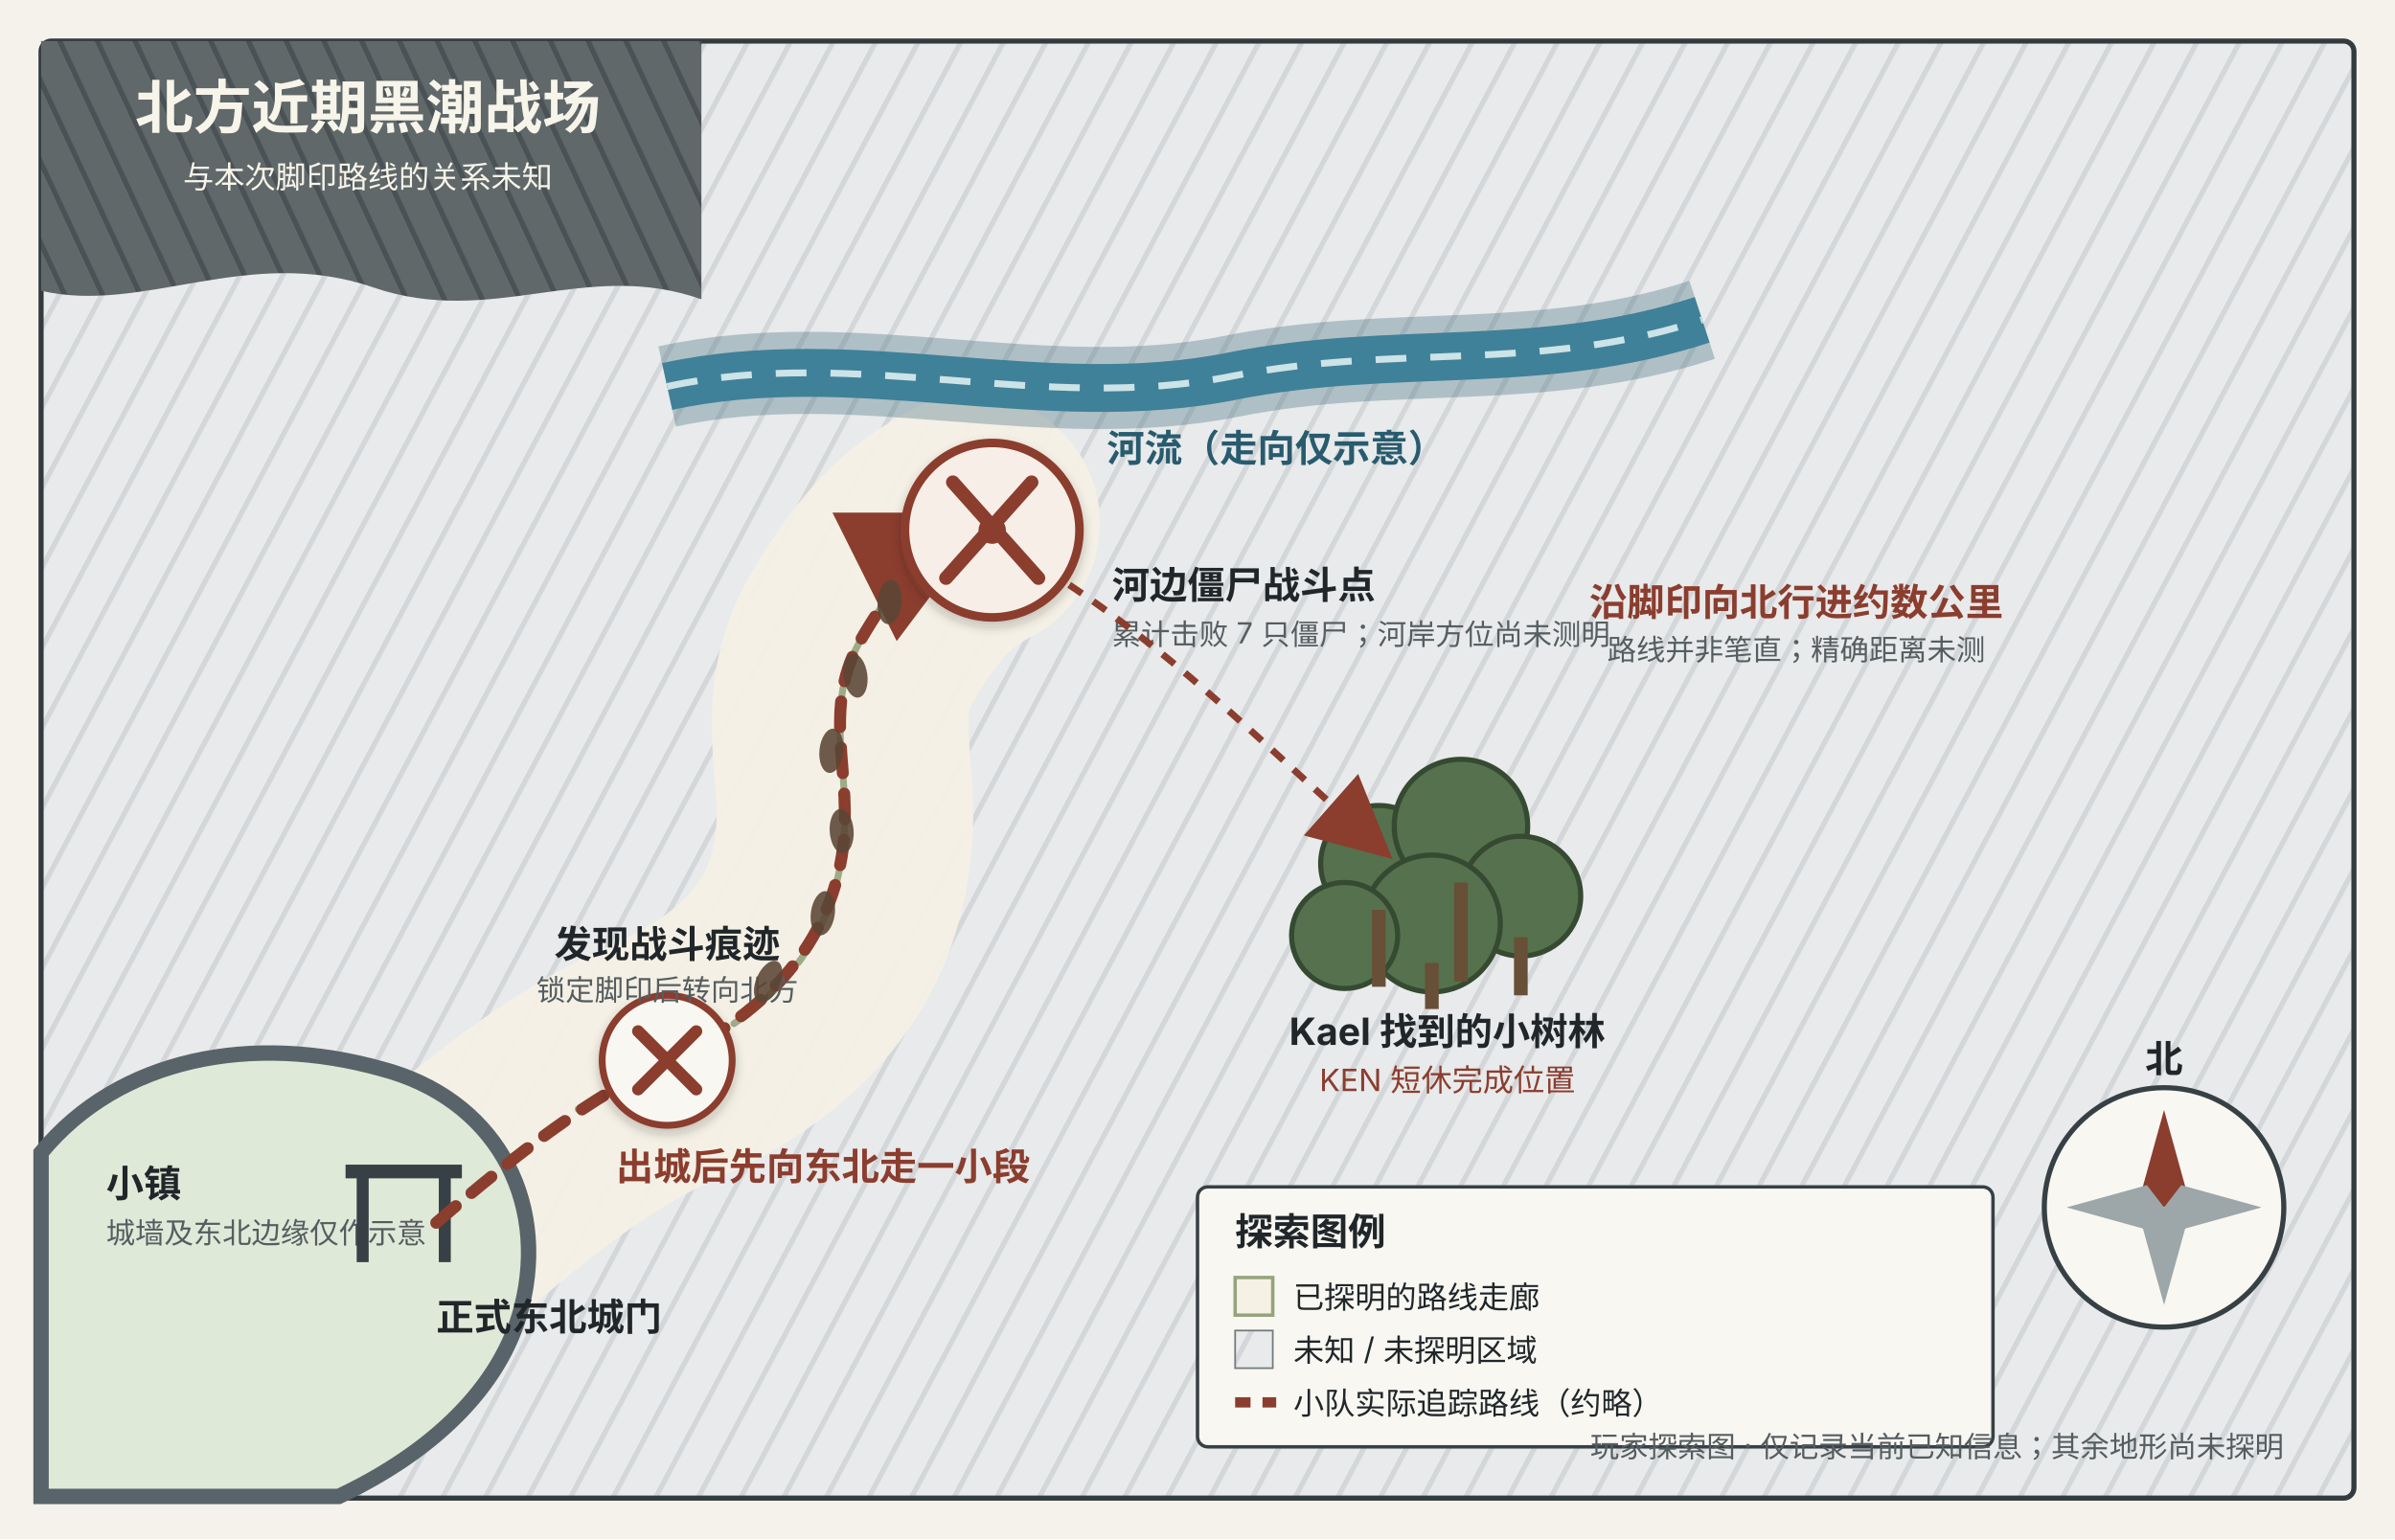
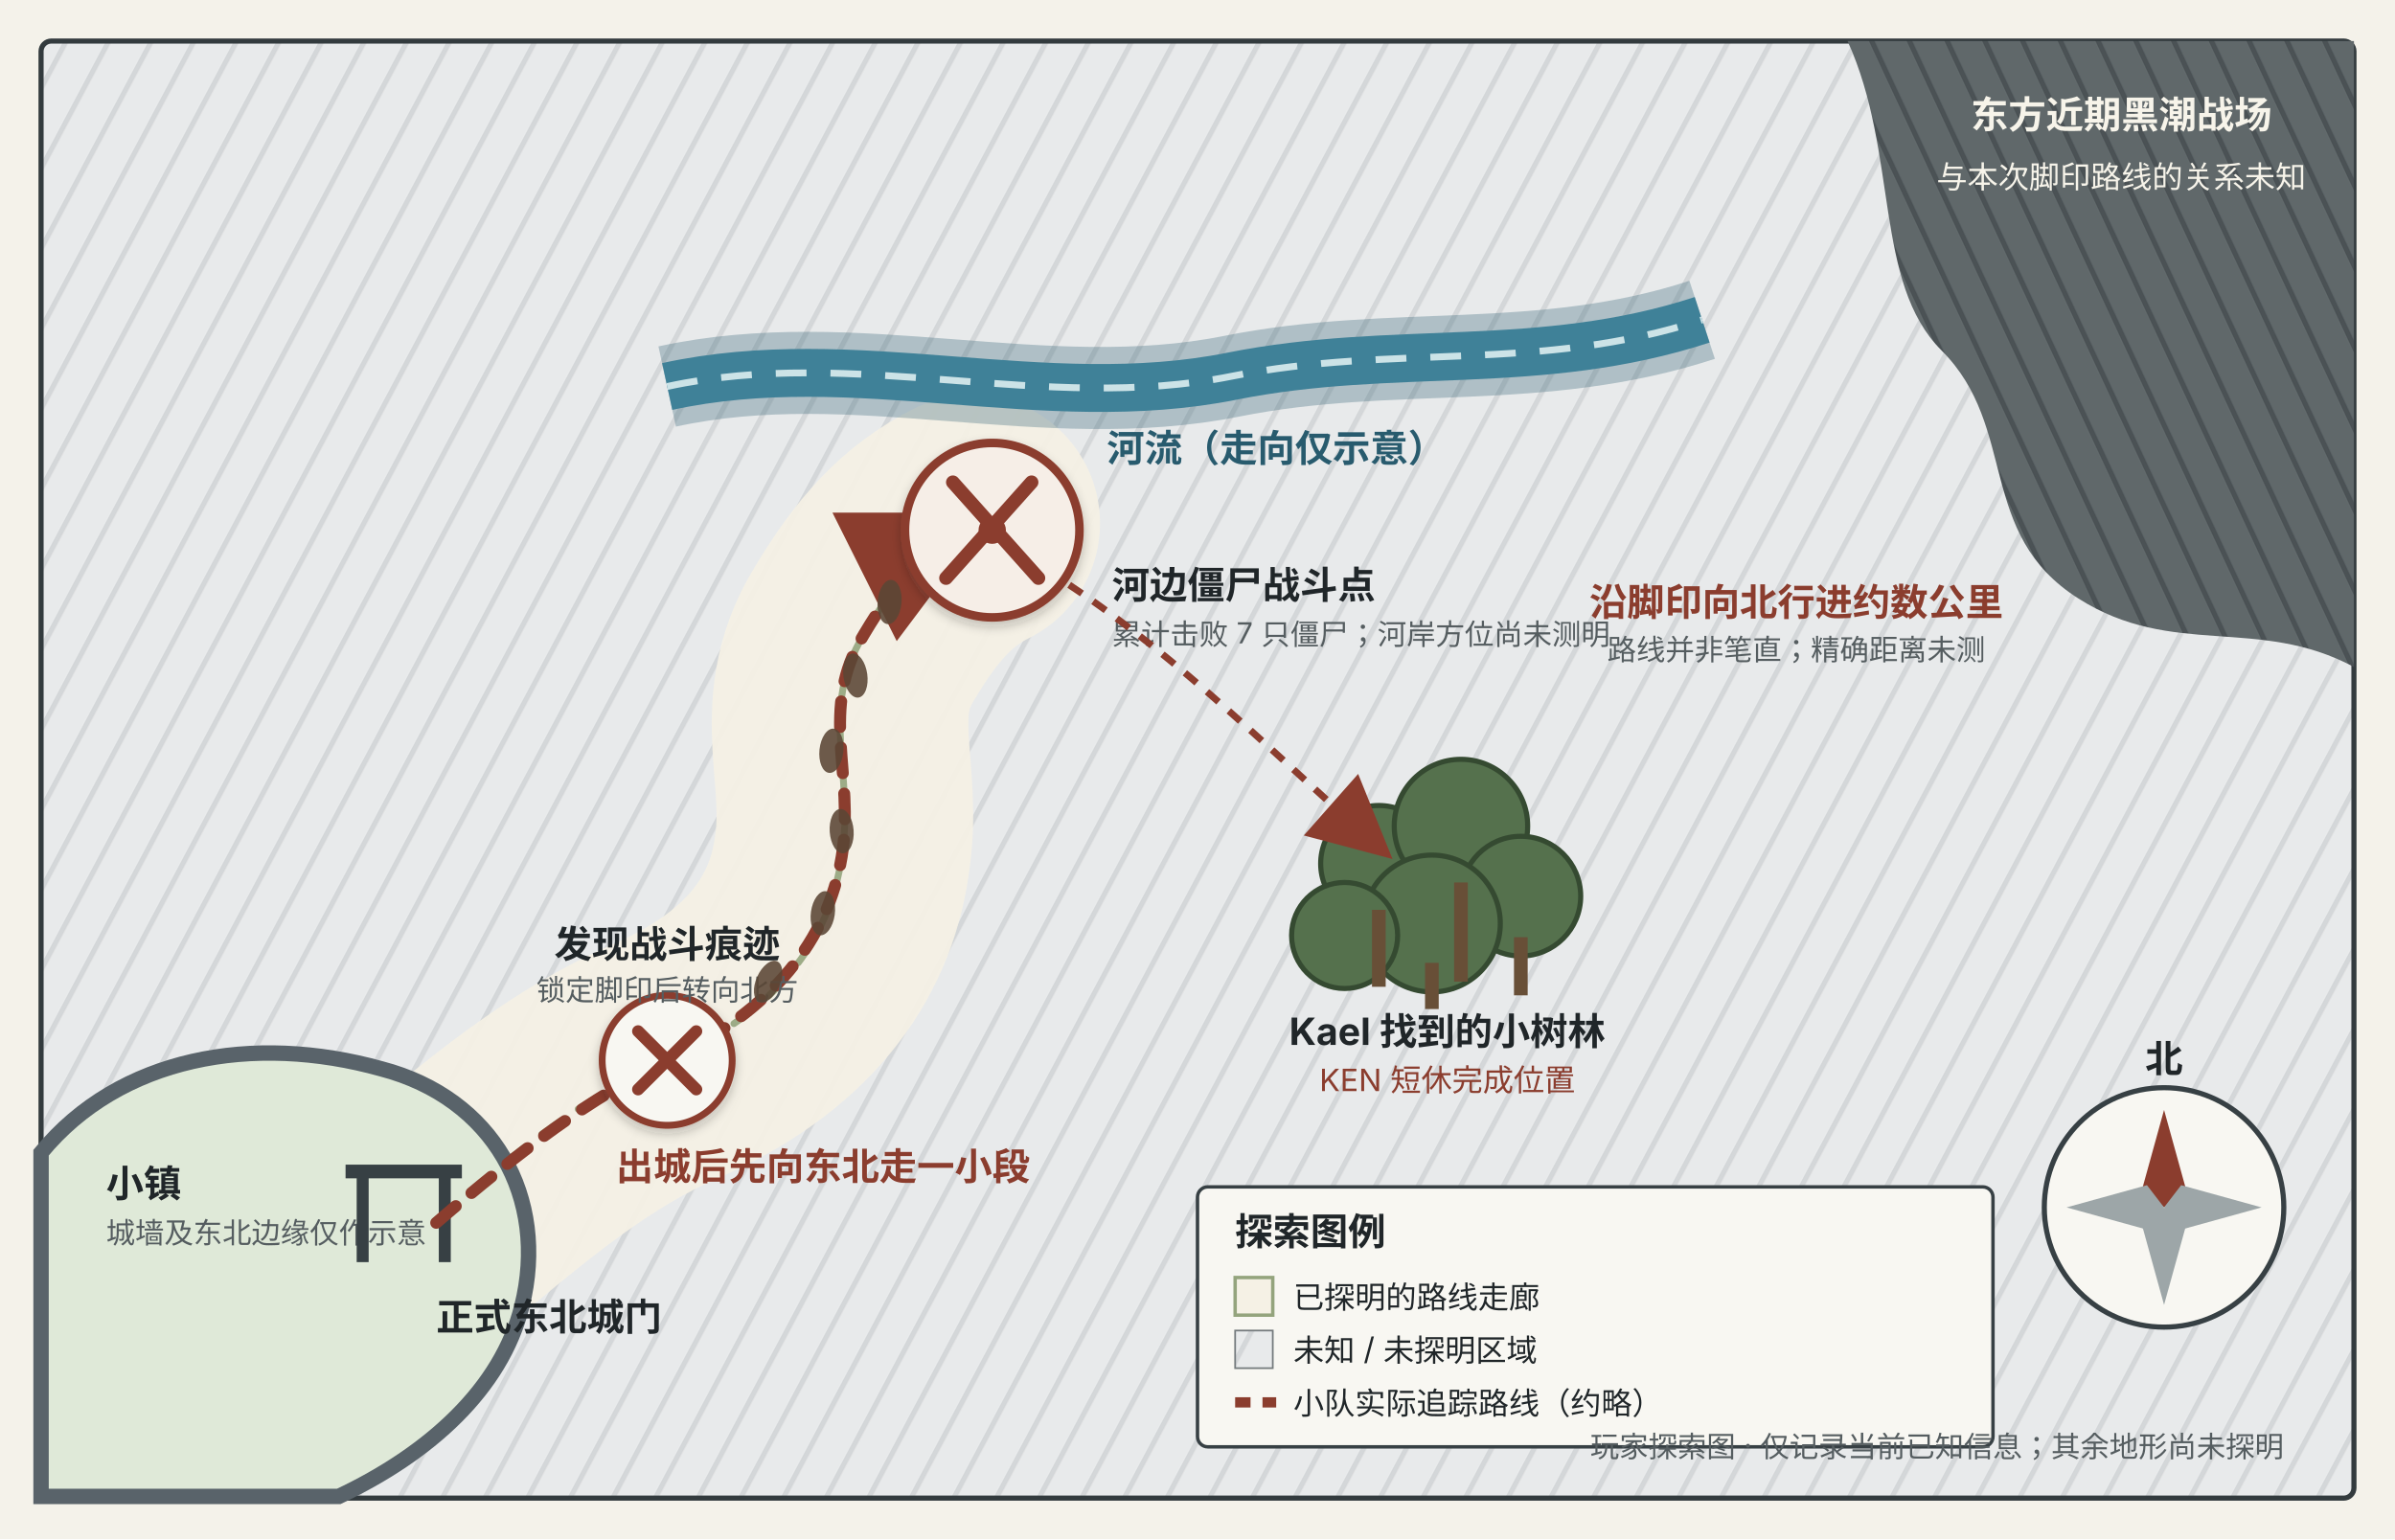
<svg xmlns="http://www.w3.org/2000/svg" width="1400" height="900" viewBox="0 0 1400 900" role="img" aria-labelledby="title desc">
  <defs>
    <pattern id="fog" width="22" height="22" patternUnits="userSpaceOnUse" patternTransform="rotate(28)">
      <rect width="22" height="22" fill="#e8eaeb" />
      <line x1="0" y1="0" x2="0" y2="22" stroke="#aeb3b5" stroke-width="6" opacity="0.34" />
    </pattern>
    <pattern id="warFog" width="20" height="20" patternUnits="userSpaceOnUse" patternTransform="rotate(-25)">
      <rect width="20" height="20" fill="#60686a" />
      <line x1="0" y1="0" x2="0" y2="20" stroke="#31383b" stroke-width="6" opacity="0.45" />
    </pattern>
    <marker id="arrow" markerWidth="12" markerHeight="12" refX="10" refY="6" orient="auto">
      <path d="M0,0 L12,6 L0,12 Z" fill="#8b3d2e" />
    </marker>
    <filter id="shadow" x="-30%" y="-30%" width="160%" height="160%">
      <feDropShadow dx="0" dy="3" stdDeviation="3" flood-color="#202629" flood-opacity="0.24" />
    </filter>
    <style>
      .label { font-family: Inter, "Noto Sans SC", "Microsoft YaHei", sans-serif; fill: #202629; letter-spacing: 0; }
      .small { font-size: 18px; }
      .medium { font-size: 22px; font-weight: 650; }
      .large { font-size: 34px; font-weight: 750; }
      .note { fill: #555d60; font-size: 17px; }
      .light { fill: #f7f4ea; }
      .accent { fill: #8b3d2e; }
      .water { fill: #285b6e; }
    </style>
  </defs>
  <rect width="1400" height="900" fill="#f4f2ea" />
  <rect x="24" y="24" width="1352" height="852" rx="6" fill="url(#fog)" stroke="#333b3e" stroke-width="3" />
-   <path d="M24 24 H410 V175 C342 151 288 192 218 168 C145 143 84 184 24 170 Z" fill="url(#warFog)" />
-   <text x="215" y="75" text-anchor="middle" class="label large light" style="fill:#f7f4ea">北方近期黑潮战场</text>
-   <text x="215" y="110" text-anchor="middle" class="label small light" style="fill:#f7f4ea">与本次脚印路线的关系未知</text>
+   <path d="M1080 24 H1376 V390 C1320 360 1270 385 1215 350 C1155 312 1180 250 1135 205 C1095 165 1110 90 1080 24 Z" fill="url(#warFog)" />
+   <text x="1240" y="75" text-anchor="middle" class="label medium light" style="fill:#f7f4ea">东方近期黑潮战场</text>
+   <text x="1240" y="110" text-anchor="middle" class="label small light" style="fill:#f7f4ea">与本次脚印路线的关系未知</text>
  <path d="M236 729 C300 674 340 642 390 620 C454 592 485 550 492 501 C500 452 478 415 505 371 C524 339 542 319 568 306" fill="none" stroke="#f5f1e5" stroke-width="150" stroke-linecap="round" stroke-linejoin="round" opacity="0.92" />
  <path d="M236 729 C300 674 340 642 390 620 C454 592 485 550 492 501 C500 452 478 415 505 371 C524 339 542 319 568 306" fill="none" stroke="#94a47d" stroke-width="4" stroke-dasharray="14 12" stroke-linecap="round" opacity="0.9" />
  <path d="M24 875 V674 C70 618 148 604 223 625 C288 642 321 700 305 764 C293 812 251 850 198 875 Z" fill="#dfe9d8" stroke="#59636a" stroke-width="9" />
  <text x="62" y="700" class="label medium">小镇</text>
  <text x="62" y="727" class="label note">城墙及东北边缘仅作示意</text>
  <g transform="translate(236 718)">
    <path d="M-24 20 V-33 H24 V20" fill="none" stroke="#374044" stroke-width="7" />
    <path d="M-34 -33 H34" stroke="#374044" stroke-width="8" />
  </g>
  <text x="255" y="778" class="label medium">正式东北城门</text>
  <path d="M255 715 C305 672 345 642 390 620 C452 591 484 549 492 501 C500 452 478 415 505 371 C524 339 542 319 568 306" fill="none" stroke="#8b3d2e" stroke-width="7" stroke-dasharray="15 12" stroke-linecap="round" stroke-linejoin="round" marker-end="url(#arrow)" />
  <g transform="translate(390 620)" filter="url(#shadow)">
    <circle r="38" fill="#f8f7f2" stroke="#8b3d2e" stroke-width="4" />
    <path d="M-17 -17 L17 17 M17 -17 L-17 17" stroke="#8b3d2e" stroke-width="7" stroke-linecap="round" />
  </g>
  <text x="390" y="560" text-anchor="middle" class="label medium">发现战斗痕迹</text>
  <text x="390" y="585" text-anchor="middle" class="label note">锁定脚印后转向北方</text>
  <g fill="#5b4635" opacity="0.88">
    <ellipse cx="449" cy="574" rx="7" ry="13" transform="rotate(24 449 574)" />
    <ellipse cx="481" cy="534" rx="7" ry="13" transform="rotate(8 481 534)" />
    <ellipse cx="492" cy="486" rx="7" ry="13" transform="rotate(-4 492 486)" />
    <ellipse cx="486" cy="439" rx="7" ry="13" transform="rotate(6 486 439)" />
    <ellipse cx="500" cy="395" rx="7" ry="13" transform="rotate(-8 500 395)" />
    <ellipse cx="520" cy="352" rx="7" ry="13" transform="rotate(5 520 352)" />
  </g>
  <text x="1050" y="360" text-anchor="middle" class="label medium accent" style="fill:#8b3d2e">沿脚印向北行进约数公里</text>
  <text x="1050" y="386" text-anchor="middle" class="label note">路线并非笔直；精确距离未测</text>
  <text x="360" y="690" class="label medium accent" style="fill:#8b3d2e">出城后先向东北走一小段</text>
  <path d="M390 226 C500 202 610 242 720 220 C815 201 900 218 995 187" fill="none" stroke="#285b6e" stroke-width="48" opacity="0.30" />
  <path d="M390 226 C500 202 610 242 720 220 C815 201 900 218 995 187" fill="none" stroke="#3f8198" stroke-width="28" />
  <path d="M390 226 C500 202 610 242 720 220 C815 201 900 218 995 187" fill="none" stroke="#cce3e7" stroke-width="4" stroke-dasharray="18 14" />
  <text x="746" y="270" text-anchor="middle" class="label medium water" style="fill:#285b6e">河流（走向仅示意）</text>
  <g transform="translate(580 310)" filter="url(#shadow)">
    <circle r="51" fill="#f6eee7" stroke="#8b3d2e" stroke-width="5" />
    <path d="M-27 28 L23 -28 M-23 -28 L27 28" stroke="#8b3d2e" stroke-width="8" stroke-linecap="round" />
    <circle cx="0" cy="0" r="8" fill="#8b3d2e" />
  </g>
  <text x="650" y="350" class="label medium">河边僵尸战斗点</text>
  <text x="650" y="377" class="label note">累计击败 7 只僵尸；河岸方位尚未测明</text>
  <g transform="translate(806 505)">
    <g fill="#55714d" stroke="#354a31" stroke-width="3">
      <circle cx="0" cy="0" r="34" />
      <circle cx="48" cy="-22" r="39" />
      <circle cx="83" cy="19" r="35" />
      <circle cx="31" cy="35" r="40" />
      <circle cx="-20" cy="42" r="31" />
    </g>
    <g stroke="#684f37" stroke-width="8">
      <path d="M0 27 V72" />
      <path d="M48 11 V69" />
      <path d="M83 43 V77" />
      <path d="M31 58 V85" />
    </g>
  </g>
  <text x="846" y="611" text-anchor="middle" class="label medium">Kael 找到的小树林</text>
  <text x="846" y="638" text-anchor="middle" class="label small accent" style="fill:#8b3d2e">KEN 短休完成位置</text>
  <path d="M625 342 C690 385 748 444 808 497" fill="none" stroke="#8b3d2e" stroke-width="4" stroke-dasharray="9 8" marker-end="url(#arrow)" />
  <g transform="translate(1265 706)">
    <circle cx="0" cy="0" r="70" fill="#f8f7f2" stroke="#374044" stroke-width="3" />
    <path d="M0 -57 L13 -10 L0 0 L-13 -10 Z" fill="#8b3d2e" />
    <path d="M0 57 L13 10 L0 0 L-13 10 Z" fill="#9da6a8" />
    <path d="M-57 0 L-10 -13 L0 0 L-10 13 Z M57 0 L10 -13 L0 0 L10 13 Z" fill="#9da6a8" />
    <text x="0" y="-79" text-anchor="middle" class="label medium">北</text>
  </g>
  <g transform="translate(700 694)">
    <rect width="465" height="152" rx="6" fill="#f8f7f2" stroke="#374044" stroke-width="2" />
    <text x="22" y="34" class="label medium">探索图例</text>
    <rect x="22" y="53" width="22" height="22" fill="#f5f1e5" stroke="#94a47d" stroke-width="2" />
    <text x="56" y="71" class="label small">已探明的路线走廊</text>
    <rect x="22" y="84" width="22" height="22" fill="url(#fog)" stroke="#747a7d" />
    <text x="56" y="102" class="label small">未知 / 未探明区域</text>
    <line x1="22" y1="126" x2="46" y2="126" stroke="#8b3d2e" stroke-width="6" stroke-dasharray="9 7" />
    <text x="56" y="133" class="label small">小队实际追踪路线（约略）</text>
  </g>
  <text x="1335" y="852" text-anchor="end" class="label note">玩家探索图 · 仅记录当前已知信息；其余地形尚未探明</text>
</svg>
